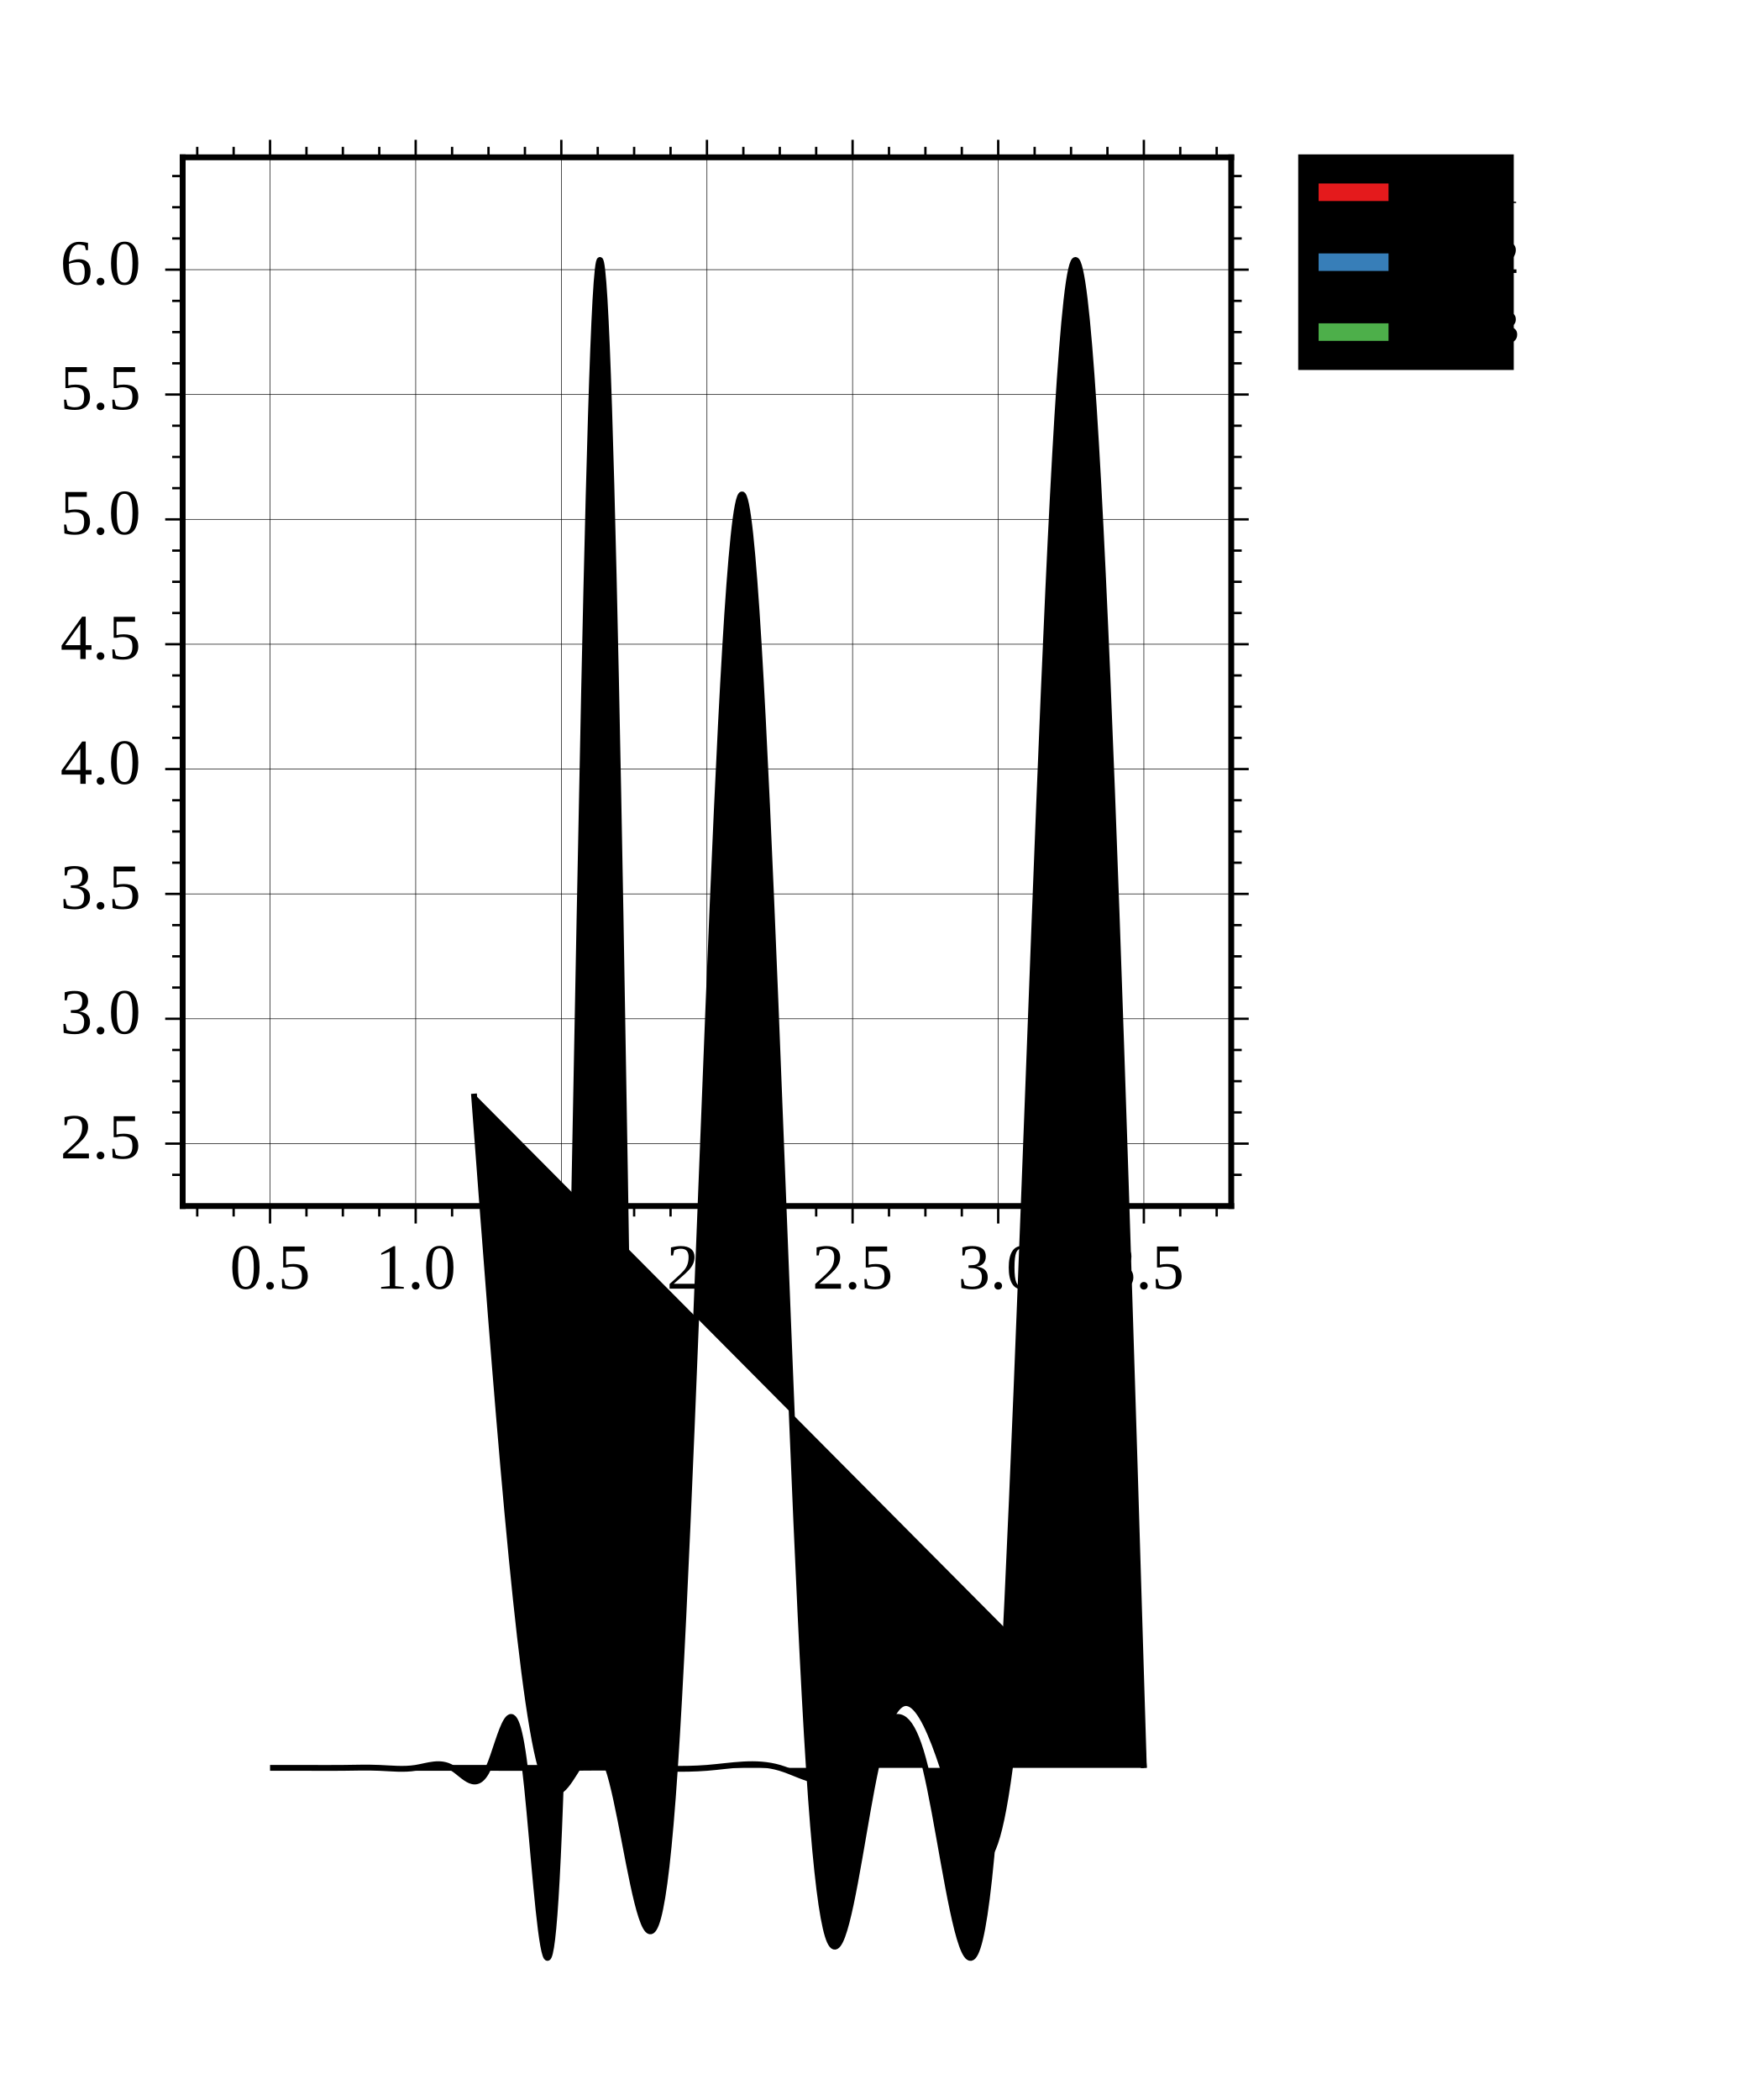
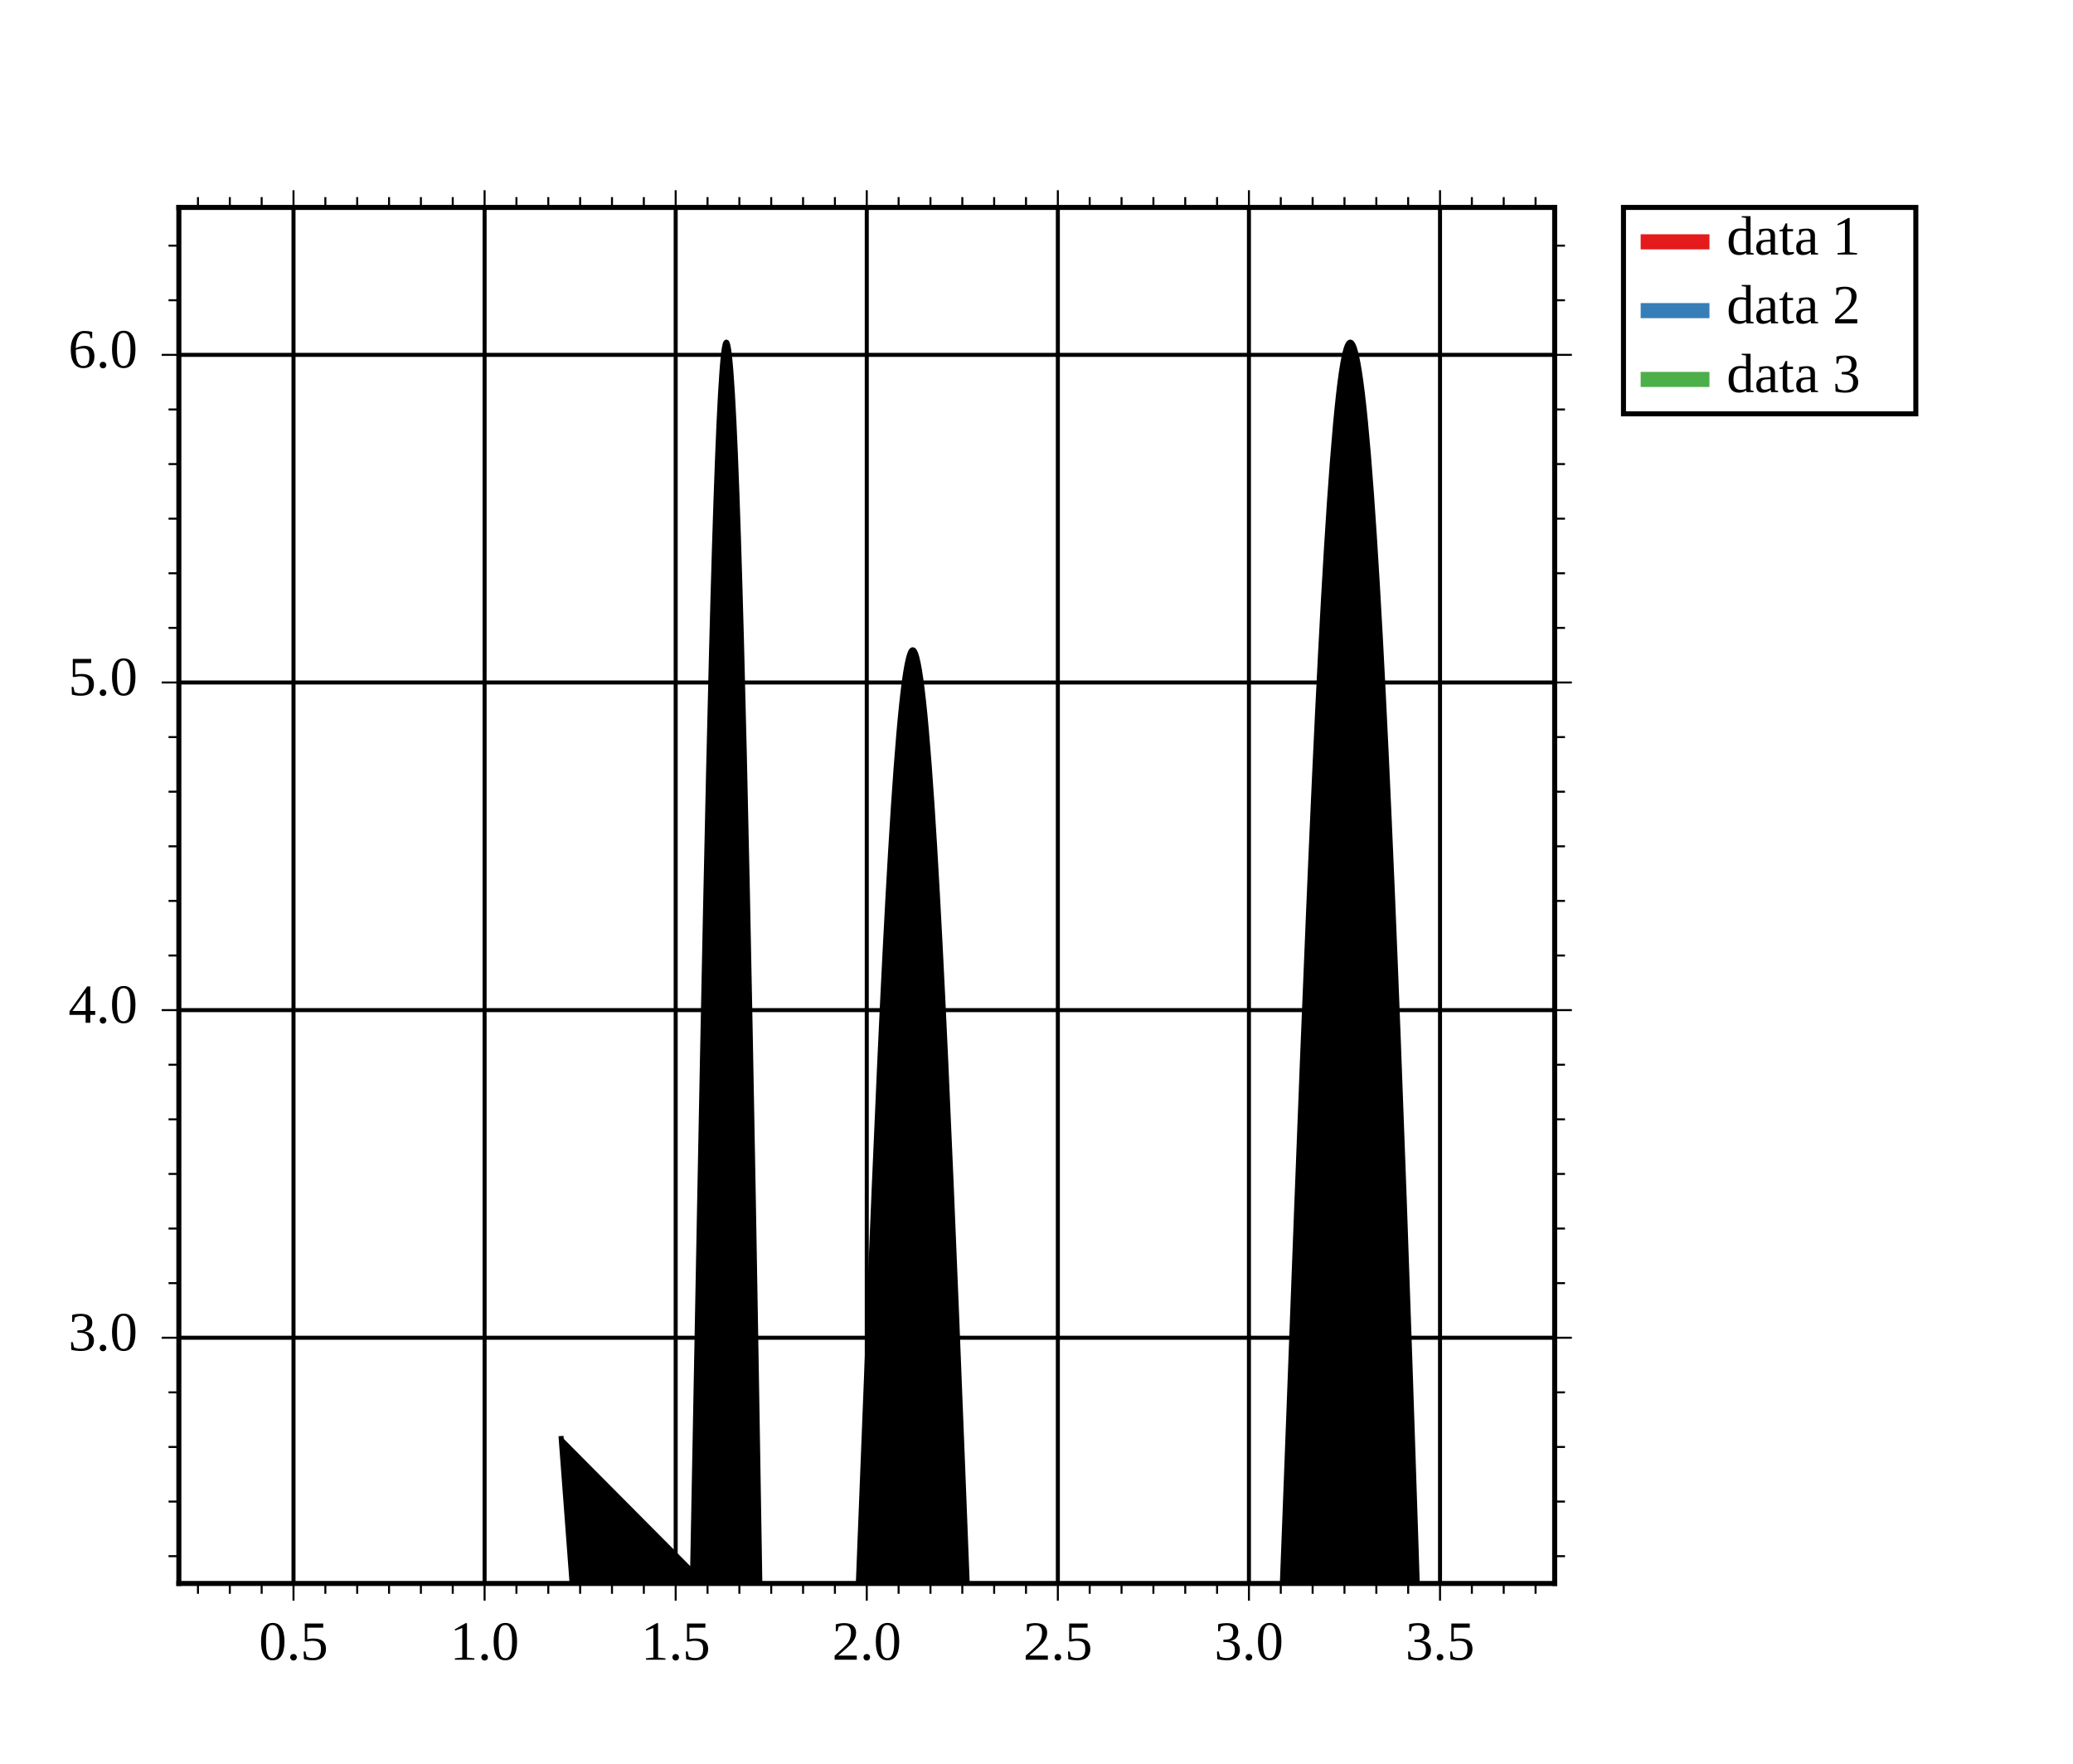
- <svg xmlns="http://www.w3.org/2000/svg" height="358.623" stroke-opacity="1" viewBox="0 0 300 359" font-size="1" width="300" stroke="rgb(0,0,0)" version="1.1">
+ <svg xmlns="http://www.w3.org/2000/svg" height="350" stroke-opacity="1" viewBox="0 0 412 350" font-size="1" width="411.523" stroke="rgb(0,0,0)" version="1.1">
  <defs />
  <g>
-     <path d="M 195.418,302.22 c -3.818,-59.315 -7.636,-118.63 -11.454 -110.985c -3.818,7.646 -7.636,82.252 -11.454 110.985c -3.818,28.733 -7.636,11.592 -11.454 -0c -3.818,-11.592 -7.636,-17.637 -11.454 -0c -3.818,17.637 -7.636,58.954 -11.454 -0c -3.818,-58.954 -7.636,-218.18 -11.454 -217.701c -3.818,0.479 -7.636,160.665 -11.454 217.701c -3.818,57.036 -7.636,10.923 -11.454 0c -3.818,-10.923 -7.636,13.344 -11.454 -0c -3.818,-13.344 -7.636,-64.299 -11.454 -115.253" />
+     <defs>
+       <clipPath id="myClip1">
+         <path d="M 308.984,314.453 l -0,-273.438 h -273.438 l -0,273.438 Z" />
+       </clipPath>
+     </defs>
+     <g clip-path="url(#myClip1)">
+       <path d="M 286.198,460.938 c -5.823,-90.466 -11.646,-180.932 -17.47 -169.271c -5.823,11.661 -11.646,125.448 -17.47 169.271c -5.823,43.823 -11.646,17.68 -17.47 -0c -5.823,-17.68 -11.646,-26.899 -17.47 -0c -5.823,26.899 -11.646,89.915 -17.47 -0c -5.823,-89.915 -11.646,-332.763 -17.47 -332.031c -5.823,0.731 -11.646,245.041 -17.47 332.031c -5.823,86.99 -11.646,16.66 -17.47 0c -5.823,-16.66 -11.646,20.352 -17.47 -0c -5.823,-20.352 -11.646,-98.067 -17.47 -175.781" />
+     </g>
  </g>
  <g>
-     <path d="M 108.267,302.22 c -2.075,-137.253 -4.15,-274.507 -6.225 -256.118c -2.075,18.389 -4.15,192.419 -6.225 256.118c -2.075,63.7 -4.15,17.068 -6.225 -0c -2.075,-17.068 -4.15,-4.573 -6.225 -0c -2.075,4.573 -4.15,1.225 -6.225 -0c -2.075,-1.225 -4.15,-0.328 -6.225 -0c -2.075,0.328 -4.15,0.088 -6.225 -0c -2.075,-0.088 -4.15,-0.024 -6.225 -0c -2.075,0.024 -4.15,0.007 -6.225 -0c -2.075,-0.007 -4.15,-0.003 -6.225 -0" />
+     <defs>
+       <clipPath id="myClip2">
+         <path d="M 308.984,314.453 l -0,-273.438 h -273.438 l -0,273.438 Z" />
+       </clipPath>
+     </defs>
+     <g clip-path="url(#myClip2)">
+       <path d="M 153.277,460.938 c -3.165,-209.335 -6.33,-418.671 -9.494 -390.625c -3.165,28.046 -6.33,293.472 -9.494 390.625c -3.165,97.153 -6.33,26.032 -9.494 -0c -3.165,-26.032 -6.33,-6.975 -9.494 -0c -3.165,6.975 -6.33,1.869 -9.494 -0c -3.165,-1.869 -6.33,-0.501 -9.494 -0c -3.165,0.501 -6.33,0.134 -9.494 -0c -3.165,-0.134 -6.33,-0.036 -9.494 -0c -3.165,0.036 -6.33,0.01 -9.494 -0c -3.165,-0.01 -6.33,-0.005 -9.494 -0" />
+     </g>
  </g>
  <g>
-     <path d="M 195.418,302.22 c -4.15,-137.253 -8.3,-274.507 -12.45 -256.118c -4.15,18.389 -8.3,192.419 -12.45 256.118c -4.15,63.7 -8.3,17.068 -12.45 -0c -4.15,-17.068 -8.3,-4.573 -12.45 -0c -4.15,4.573 -8.3,1.225 -12.45 -0c -4.15,-1.225 -8.3,-0.328 -12.45 -0c -4.15,0.328 -8.3,0.088 -12.45 -0c -4.15,-0.088 -8.3,-0.024 -12.45 -0c -4.15,0.024 -8.3,0.007 -12.45 -0c -4.15,-0.007 -8.3,-0.003 -12.45 -0" />
+     <defs>
+       <clipPath id="myClip3">
+         <path d="M 308.984,314.453 l -0,-273.438 h -273.438 l -0,273.438 Z" />
+       </clipPath>
+     </defs>
+     <g clip-path="url(#myClip3)">
+       <path d="M 286.198,460.938 c -6.33,-209.335 -12.659,-418.671 -18.989 -390.625c -6.33,28.046 -12.659,293.472 -18.989 390.625c -6.33,97.153 -12.659,26.032 -18.989 -0c -6.33,-26.032 -12.659,-6.975 -18.989 -0c -6.33,6.975 -12.659,1.869 -18.989 -0c -6.33,-1.869 -12.659,-0.501 -18.989 -0c -6.33,0.501 -12.659,0.134 -18.989 -0c -6.33,-0.134 -12.659,-0.036 -18.989 -0c -6.33,0.036 -12.659,0.01 -18.989 -0c -6.33,-0.01 -12.659,-0.005 -18.989 -0" />
+     </g>
  </g>
-   <g stroke-width="0.1">
-     <path d="M 31.076,195.504 h 179.283 M 31.076,174.161 h 179.283 M 31.076,152.817 h 179.283 M 31.076,131.474 h 179.283 M 31.076,110.131 h 179.283 M 31.076,88.788 h 179.283 M 31.076,67.445 h 179.283 M 31.076,46.101 h 179.283 " />
+   <g stroke-width="0.8">
+     <path d="M 35.547,265.625 h 273.438 M 35.547,200.521 h 273.438 M 35.547,135.417 h 273.438 M 35.547,70.312 h 273.438 " />
  </g>
  <g stroke-linecap="square">
-     <path d="M 31.076,206.175 v -179.283 M 210.359,206.175 v -179.283 " />
+     <path d="M 35.547,314.453 v -273.438 M 308.984,314.453 v -273.438 " />
  </g>
  <g stroke-width="0.4">
-     <path d="M 210.359,200.839 h 1.793 M 210.359,190.168 h 1.793 M 210.359,184.832 h 1.793 M 210.359,179.496 h 1.793 M 210.359,168.825 h 1.793 M 210.359,163.489 h 1.793 M 210.359,158.153 h 1.793 M 210.359,147.482 h 1.793 M 210.359,142.146 h 1.793 M 210.359,136.81 h 1.793 M 210.359,126.138 h 1.793 M 210.359,120.802 h 1.793 M 210.359,115.467 h 1.793 M 210.359,104.795 h 1.793 M 210.359,99.459 h 1.793 M 210.359,94.124 h 1.793 M 210.359,83.452 h 1.793 M 210.359,78.116 h 1.793 M 210.359,72.78 h 1.793 M 210.359,62.109 h 1.793 M 210.359,56.773 h 1.793 M 210.359,51.437 h 1.793 M 210.359,40.766 h 1.793 M 210.359,35.43 h 1.793 M 210.359,30.094 h 1.793 " />
+     <path d="M 308.984,309.028 h 2.051 M 308.984,298.177 h 2.051 M 308.984,287.326 h 2.051 M 308.984,276.476 h 2.051 M 308.984,254.774 h 2.051 M 308.984,243.924 h 2.051 M 308.984,233.073 h 2.051 M 308.984,222.222 h 2.051 M 308.984,211.371 h 2.051 M 308.984,189.67 h 2.051 M 308.984,178.819 h 2.051 M 308.984,167.969 h 2.051 M 308.984,157.118 h 2.051 M 308.984,146.267 h 2.051 M 308.984,124.566 h 2.051 M 308.984,113.715 h 2.051 M 308.984,102.865 h 2.051 M 308.984,92.014 h 2.051 M 308.984,81.163 h 2.051 M 308.984,59.462 h 2.051 M 308.984,48.611 h 2.051 " />
  </g>
  <g stroke-width="0.4">
-     <path d="M 210.359,195.504 h 2.988 M 210.359,174.161 h 2.988 M 210.359,152.817 h 2.988 M 210.359,131.474 h 2.988 M 210.359,110.131 h 2.988 M 210.359,88.788 h 2.988 M 210.359,67.445 h 2.988 M 210.359,46.101 h 2.988 " />
+     <path d="M 308.984,265.625 h 3.418 M 308.984,200.521 h 3.418 M 308.984,135.417 h 3.418 M 308.984,70.312 h 3.418 " />
  </g>
  <g stroke-width="0.4">
-     <path d="M 29.283,200.839 h 1.793 M 29.283,190.168 h 1.793 M 29.283,184.832 h 1.793 M 29.283,179.496 h 1.793 M 29.283,168.825 h 1.793 M 29.283,163.489 h 1.793 M 29.283,158.153 h 1.793 M 29.283,147.482 h 1.793 M 29.283,142.146 h 1.793 M 29.283,136.81 h 1.793 M 29.283,126.138 h 1.793 M 29.283,120.802 h 1.793 M 29.283,115.467 h 1.793 M 29.283,104.795 h 1.793 M 29.283,99.459 h 1.793 M 29.283,94.124 h 1.793 M 29.283,83.452 h 1.793 M 29.283,78.116 h 1.793 M 29.283,72.78 h 1.793 M 29.283,62.109 h 1.793 M 29.283,56.773 h 1.793 M 29.283,51.437 h 1.793 M 29.283,40.766 h 1.793 M 29.283,35.43 h 1.793 M 29.283,30.094 h 1.793 " />
+     <path d="M 33.496,309.028 h 2.051 M 33.496,298.177 h 2.051 M 33.496,287.326 h 2.051 M 33.496,276.476 h 2.051 M 33.496,254.774 h 2.051 M 33.496,243.924 h 2.051 M 33.496,233.073 h 2.051 M 33.496,222.222 h 2.051 M 33.496,211.371 h 2.051 M 33.496,189.67 h 2.051 M 33.496,178.819 h 2.051 M 33.496,167.969 h 2.051 M 33.496,157.118 h 2.051 M 33.496,146.267 h 2.051 M 33.496,124.566 h 2.051 M 33.496,113.715 h 2.051 M 33.496,102.865 h 2.051 M 33.496,92.014 h 2.051 M 33.496,81.163 h 2.051 M 33.496,59.462 h 2.051 M 33.496,48.611 h 2.051 " />
  </g>
  <g stroke-width="0.4">
-     <path d="M 28.088,195.504 h 2.988 M 28.088,174.161 h 2.988 M 28.088,152.817 h 2.988 M 28.088,131.474 h 2.988 M 28.088,110.131 h 2.988 M 28.088,88.788 h 2.988 M 28.088,67.445 h 2.988 M 28.088,46.101 h 2.988 " />
+     <path d="M 32.129,265.625 h 3.418 M 32.129,200.521 h 3.418 M 32.129,135.417 h 3.418 M 32.129,70.312 h 3.418 " />
  </g>
  <g fill-opacity="1.0" font-size="11.0px" fill="rgb(0,0,0)">
-     <text dominant-baseline="middle" transform="matrix(1,0,0,1,23.9044,46.1013)" stroke="none" text-anchor="end">6.0</text>
+     <text dominant-baseline="middle" transform="matrix(1,0,0,1,27.3438,70.3125)" stroke="none" text-anchor="end">6.0</text>
  </g>
  <g fill-opacity="1.0" font-size="11.0px" fill="rgb(0,0,0)">
-     <text dominant-baseline="middle" transform="matrix(1,0,0,1,23.9044,67.4445)" stroke="none" text-anchor="end">5.5</text>
+     <text dominant-baseline="middle" transform="matrix(1,0,0,1,27.3438,135.4167)" stroke="none" text-anchor="end">5.0</text>
  </g>
  <g fill-opacity="1.0" font-size="11.0px" fill="rgb(0,0,0)">
-     <text dominant-baseline="middle" transform="matrix(1,0,0,1,23.9044,88.7877)" stroke="none" text-anchor="end">5.0</text>
+     <text dominant-baseline="middle" transform="matrix(1,0,0,1,27.3438,200.5208)" stroke="none" text-anchor="end">4.0</text>
  </g>
  <g fill-opacity="1.0" font-size="11.0px" fill="rgb(0,0,0)">
-     <text dominant-baseline="middle" transform="matrix(1,0,0,1,23.9044,110.1309)" stroke="none" text-anchor="end">4.5</text>
+     <text dominant-baseline="middle" transform="matrix(1,0,0,1,27.3438,265.625)" stroke="none" text-anchor="end">3.0</text>
+   </g>
+   <g stroke-width="0.8">
+     <path d="M 58.333,314.453 v -273.438 M 96.311,314.453 v -273.438 M 134.288,314.453 v -273.438 M 172.266,314.453 v -273.438 M 210.243,314.453 v -273.438 M 248.22,314.453 v -273.438 M 286.198,314.453 v -273.438 " />
+   </g>
+   <g stroke-linecap="square">
+     <path d="M 35.547,314.453 h 273.438 M 35.547,41.016 h 273.438 " />
+   </g>
+   <g stroke-width="0.4">
+     <path d="M 39.345,41.016 v -2.051 M 45.674,41.016 v -2.051 M 52.004,41.016 v -2.051 M 64.663,41.016 v -2.051 M 70.993,41.016 v -2.051 M 77.322,41.016 v -2.051 M 83.652,41.016 v -2.051 M 89.981,41.016 v -2.051 M 102.64,41.016 v -2.051 M 108.97,41.016 v -2.051 M 115.299,41.016 v -2.051 M 121.629,41.016 v -2.051 M 127.959,41.016 v -2.051 M 140.618,41.016 v -2.051 M 146.947,41.016 v -2.051 M 153.277,41.016 v -2.051 M 159.607,41.016 v -2.051 M 165.936,41.016 v -2.051 M 178.595,41.016 v -2.051 M 184.925,41.016 v -2.051 M 191.254,41.016 v -2.051 M 197.584,41.016 v -2.051 M 203.913,41.016 v -2.051 M 216.573,41.016 v -2.051 M 222.902,41.016 v -2.051 M 229.232,41.016 v -2.051 M 235.561,41.016 v -2.051 M 241.891,41.016 v -2.051 M 254.55,41.016 v -2.051 M 260.88,41.016 v -2.051 M 267.209,41.016 v -2.051 M 273.539,41.016 v -2.051 M 279.868,41.016 v -2.051 M 292.527,41.016 v -2.051 M 298.857,41.016 v -2.051 M 305.187,41.016 v -2.051 " />
+   </g>
+   <g stroke-width="0.4">
+     <path d="M 58.333,41.016 v -3.418 M 96.311,41.016 v -3.418 M 134.288,41.016 v -3.418 M 172.266,41.016 v -3.418 M 210.243,41.016 v -3.418 M 248.22,41.016 v -3.418 M 286.198,41.016 v -3.418 " />
+   </g>
+   <g stroke-width="0.4">
+     <path d="M 39.345,316.504 v -2.051 M 45.674,316.504 v -2.051 M 52.004,316.504 v -2.051 M 64.663,316.504 v -2.051 M 70.993,316.504 v -2.051 M 77.322,316.504 v -2.051 M 83.652,316.504 v -2.051 M 89.981,316.504 v -2.051 M 102.64,316.504 v -2.051 M 108.97,316.504 v -2.051 M 115.299,316.504 v -2.051 M 121.629,316.504 v -2.051 M 127.959,316.504 v -2.051 M 140.618,316.504 v -2.051 M 146.947,316.504 v -2.051 M 153.277,316.504 v -2.051 M 159.607,316.504 v -2.051 M 165.936,316.504 v -2.051 M 178.595,316.504 v -2.051 M 184.925,316.504 v -2.051 M 191.254,316.504 v -2.051 M 197.584,316.504 v -2.051 M 203.913,316.504 v -2.051 M 216.573,316.504 v -2.051 M 222.902,316.504 v -2.051 M 229.232,316.504 v -2.051 M 235.561,316.504 v -2.051 M 241.891,316.504 v -2.051 M 254.55,316.504 v -2.051 M 260.88,316.504 v -2.051 M 267.209,316.504 v -2.051 M 273.539,316.504 v -2.051 M 279.868,316.504 v -2.051 M 292.527,316.504 v -2.051 M 298.857,316.504 v -2.051 M 305.187,316.504 v -2.051 " />
+   </g>
+   <g stroke-width="0.4">
+     <path d="M 58.333,317.871 v -3.418 M 96.311,317.871 v -3.418 M 134.288,317.871 v -3.418 M 172.266,317.871 v -3.418 M 210.243,317.871 v -3.418 M 248.22,317.871 v -3.418 M 286.198,317.871 v -3.418 " />
  </g>
  <g fill-opacity="1.0" font-size="11.0px" fill="rgb(0,0,0)">
-     <text dominant-baseline="middle" transform="matrix(1,0,0,1,23.9044,131.4741)" stroke="none" text-anchor="end">4.0</text>
+     <text dominant-baseline="text-before-edge" transform="matrix(1,0,0,1,286.1979,322.6562)" stroke="none" text-anchor="middle">3.5</text>
  </g>
  <g fill-opacity="1.0" font-size="11.0px" fill="rgb(0,0,0)">
-     <text dominant-baseline="middle" transform="matrix(1,0,0,1,23.9044,152.8173)" stroke="none" text-anchor="end">3.5</text>
+     <text dominant-baseline="text-before-edge" transform="matrix(1,0,0,1,248.2205,322.6562)" stroke="none" text-anchor="middle">3.0</text>
  </g>
  <g fill-opacity="1.0" font-size="11.0px" fill="rgb(0,0,0)">
-     <text dominant-baseline="middle" transform="matrix(1,0,0,1,23.9044,174.1605)" stroke="none" text-anchor="end">3.0</text>
+     <text dominant-baseline="text-before-edge" transform="matrix(1,0,0,1,210.2431,322.6562)" stroke="none" text-anchor="middle">2.5</text>
  </g>
  <g fill-opacity="1.0" font-size="11.0px" fill="rgb(0,0,0)">
-     <text dominant-baseline="middle" transform="matrix(1,0,0,1,23.9044,195.5037)" stroke="none" text-anchor="end">2.5</text>
-   </g>
-   <g stroke-width="0.1">
-     <path d="M 46.016,206.175 v -179.283 M 70.916,206.175 v -179.283 M 95.817,206.175 v -179.283 M 120.717,206.175 v -179.283 M 145.618,206.175 v -179.283 M 170.518,206.175 v -179.283 M 195.418,206.175 v -179.283 " />
-   </g>
-   <g stroke-linecap="square">
-     <path d="M 31.076,206.175 h 179.283 M 31.076,26.892 h 179.283 " />
-   </g>
-   <g stroke-width="0.4">
-     <path d="M 33.566,26.892 v -1.793 M 39.791,26.892 v -1.793 M 52.241,26.892 v -1.793 M 58.466,26.892 v -1.793 M 64.691,26.892 v -1.793 M 77.141,26.892 v -1.793 M 83.367,26.892 v -1.793 M 89.592,26.892 v -1.793 M 102.042,26.892 v -1.793 M 108.267,26.892 v -1.793 M 114.492,26.892 v -1.793 M 126.942,26.892 v -1.793 M 133.167,26.892 v -1.793 M 139.392,26.892 v -1.793 M 151.843,26.892 v -1.793 M 158.068,26.892 v -1.793 M 164.293,26.892 v -1.793 M 176.743,26.892 v -1.793 M 182.968,26.892 v -1.793 M 189.193,26.892 v -1.793 M 201.643,26.892 v -1.793 M 207.869,26.892 v -1.793 " />
-   </g>
-   <g stroke-width="0.4">
-     <path d="M 46.016,26.892 v -2.988 M 70.916,26.892 v -2.988 M 95.817,26.892 v -2.988 M 120.717,26.892 v -2.988 M 145.618,26.892 v -2.988 M 170.518,26.892 v -2.988 M 195.418,26.892 v -2.988 " />
-   </g>
-   <g stroke-width="0.4">
-     <path d="M 33.566,207.968 v -1.793 M 39.791,207.968 v -1.793 M 52.241,207.968 v -1.793 M 58.466,207.968 v -1.793 M 64.691,207.968 v -1.793 M 77.141,207.968 v -1.793 M 83.367,207.968 v -1.793 M 89.592,207.968 v -1.793 M 102.042,207.968 v -1.793 M 108.267,207.968 v -1.793 M 114.492,207.968 v -1.793 M 126.942,207.968 v -1.793 M 133.167,207.968 v -1.793 M 139.392,207.968 v -1.793 M 151.843,207.968 v -1.793 M 158.068,207.968 v -1.793 M 164.293,207.968 v -1.793 M 176.743,207.968 v -1.793 M 182.968,207.968 v -1.793 M 189.193,207.968 v -1.793 M 201.643,207.968 v -1.793 M 207.869,207.968 v -1.793 " />
-   </g>
-   <g stroke-width="0.4">
-     <path d="M 46.016,209.163 v -2.988 M 70.916,209.163 v -2.988 M 95.817,209.163 v -2.988 M 120.717,209.163 v -2.988 M 145.618,209.163 v -2.988 M 170.518,209.163 v -2.988 M 195.418,209.163 v -2.988 " />
+     <text dominant-baseline="text-before-edge" transform="matrix(1,0,0,1,172.2656,322.6562)" stroke="none" text-anchor="middle">2.0</text>
  </g>
  <g fill-opacity="1.0" font-size="11.0px" fill="rgb(0,0,0)">
-     <text dominant-baseline="text-before-edge" transform="matrix(1,0,0,1,195.4183,213.3466)" stroke="none" text-anchor="middle">3.5</text>
+     <text dominant-baseline="text-before-edge" transform="matrix(1,0,0,1,134.2882,322.6562)" stroke="none" text-anchor="middle">1.5</text>
  </g>
  <g fill-opacity="1.0" font-size="11.0px" fill="rgb(0,0,0)">
-     <text dominant-baseline="text-before-edge" transform="matrix(1,0,0,1,170.5179,213.3466)" stroke="none" text-anchor="middle">3.0</text>
+     <text dominant-baseline="text-before-edge" transform="matrix(1,0,0,1,96.3108,322.6562)" stroke="none" text-anchor="middle">1.0</text>
  </g>
  <g fill-opacity="1.0" font-size="11.0px" fill="rgb(0,0,0)">
-     <text dominant-baseline="text-before-edge" transform="matrix(1,0,0,1,145.6175,213.3466)" stroke="none" text-anchor="middle">2.5</text>
+     <text dominant-baseline="text-before-edge" transform="matrix(1,0,0,1,58.3333,322.6562)" stroke="none" text-anchor="middle">0.5</text>
  </g>
  <g fill-opacity="1.0" font-size="11.0px" fill="rgb(0,0,0)">
-     <text dominant-baseline="text-before-edge" transform="matrix(1,0,0,1,120.7171,213.3466)" stroke="none" text-anchor="middle">2.0</text>
+     <text dominant-baseline="text-after-edge" transform="matrix(1,0,0,1,172.2656,27.3438)" stroke="none" text-anchor="middle" />
+   </g>
+   <g fill-opacity="0.0" fill="rgb(0,0,0)">
+     <path d="M 380.762,82.031 l -0,-41.016 h -58.105 l -0,41.016 Z" />
  </g>
  <g fill-opacity="1.0" font-size="11.0px" fill="rgb(0,0,0)">
-     <text dominant-baseline="text-before-edge" transform="matrix(1,0,0,1,95.8167,213.3466)" stroke="none" text-anchor="middle">1.5</text>
+     <text dominant-baseline="middle" transform="matrix(1,0,0,1,343.1641,75.1953)" stroke="none" text-anchor="start">data 3</text>
+   </g>
+   <g stroke-opacity="1.0" stroke="rgb(77,175,74)" stroke-width="3.0">
+     <path d="M 326.074,75.195 h 13.672 " />
  </g>
  <g fill-opacity="1.0" font-size="11.0px" fill="rgb(0,0,0)">
-     <text dominant-baseline="text-before-edge" transform="matrix(1,0,0,1,70.9163,213.3466)" stroke="none" text-anchor="middle">1.0</text>
+     <text dominant-baseline="middle" transform="matrix(1,0,0,1,343.1641,61.5234)" stroke="none" text-anchor="start">data 2</text>
+   </g>
+   <g stroke-opacity="1.0" stroke="rgb(55,126,184)" stroke-width="3.0">
+     <path d="M 326.074,61.523 h 13.672 " />
  </g>
  <g fill-opacity="1.0" font-size="11.0px" fill="rgb(0,0,0)">
-     <text dominant-baseline="text-before-edge" transform="matrix(1,0,0,1,46.0159,213.3466)" stroke="none" text-anchor="middle">0.5</text>
-   </g>
-   <g>
-     <path d="M 258.167,62.749 l -0,-35.857 h -35.857 l -0,35.857 Z" />
-   </g>
-   <g fill-opacity="1.0" font-size="8.0px" fill="rgb(0,0,0)">
-     <text dominant-baseline="middle" transform="matrix(1,0,0,1,240.239,56.7729)" stroke="none" text-anchor="start">data 3</text>
-   </g>
-   <g stroke-opacity="1.0" stroke="rgb(77,175,74)" stroke-width="3.0">
-     <path d="M 225.299,56.773 h 11.952 " />
-   </g>
-   <g fill-opacity="1.0" font-size="8.0px" fill="rgb(0,0,0)">
-     <text dominant-baseline="middle" transform="matrix(1,0,0,1,240.239,44.8207)" stroke="none" text-anchor="start">data 2</text>
-   </g>
-   <g stroke-opacity="1.0" stroke="rgb(55,126,184)" stroke-width="3.0">
-     <path d="M 225.299,44.821 h 11.952 " />
-   </g>
-   <g fill-opacity="1.0" font-size="8.0px" fill="rgb(0,0,0)">
-     <text dominant-baseline="middle" transform="matrix(1,0,0,1,240.239,32.8685)" stroke="none" text-anchor="start">data 1</text>
+     <text dominant-baseline="middle" transform="matrix(1,0,0,1,343.1641,47.8516)" stroke="none" text-anchor="start">data 1</text>
  </g>
  <g stroke-opacity="1.0" stroke="rgb(228,26,28)" stroke-width="3.0">
-     <path d="M 225.299,32.868 h 11.952 " />
+     <path d="M 326.074,47.852 h 13.672 " />
  </g>
</svg>
